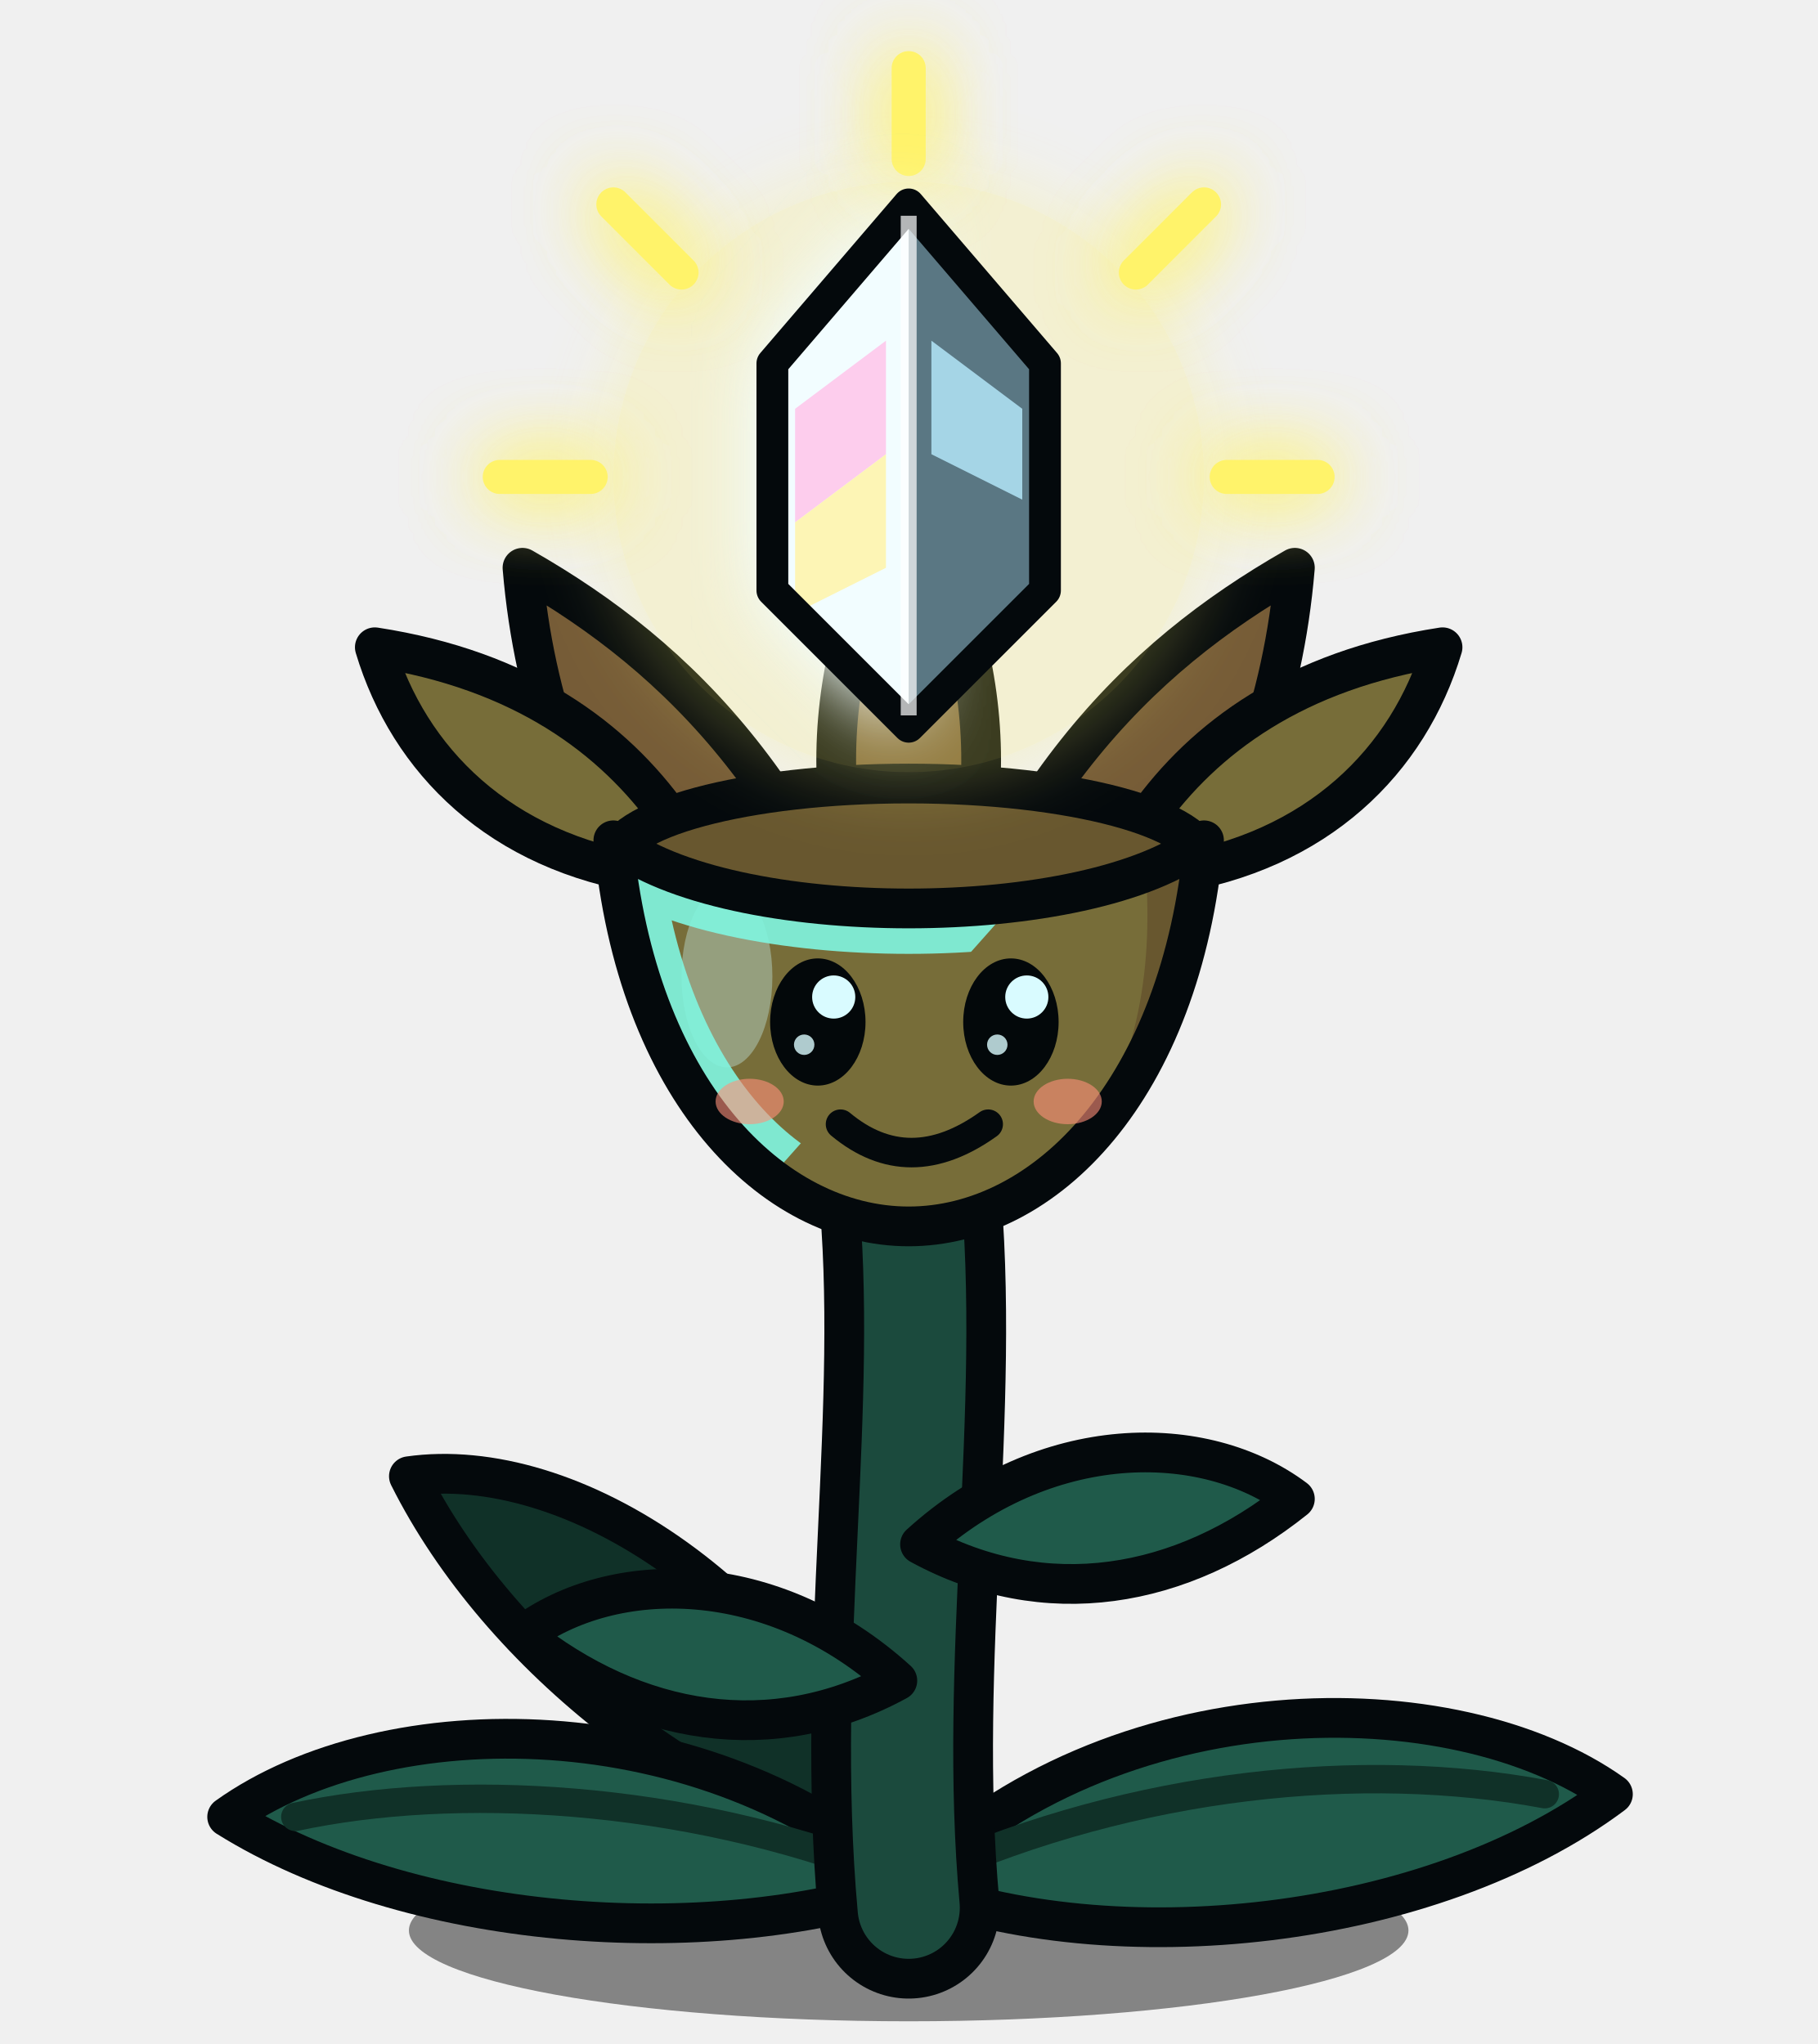
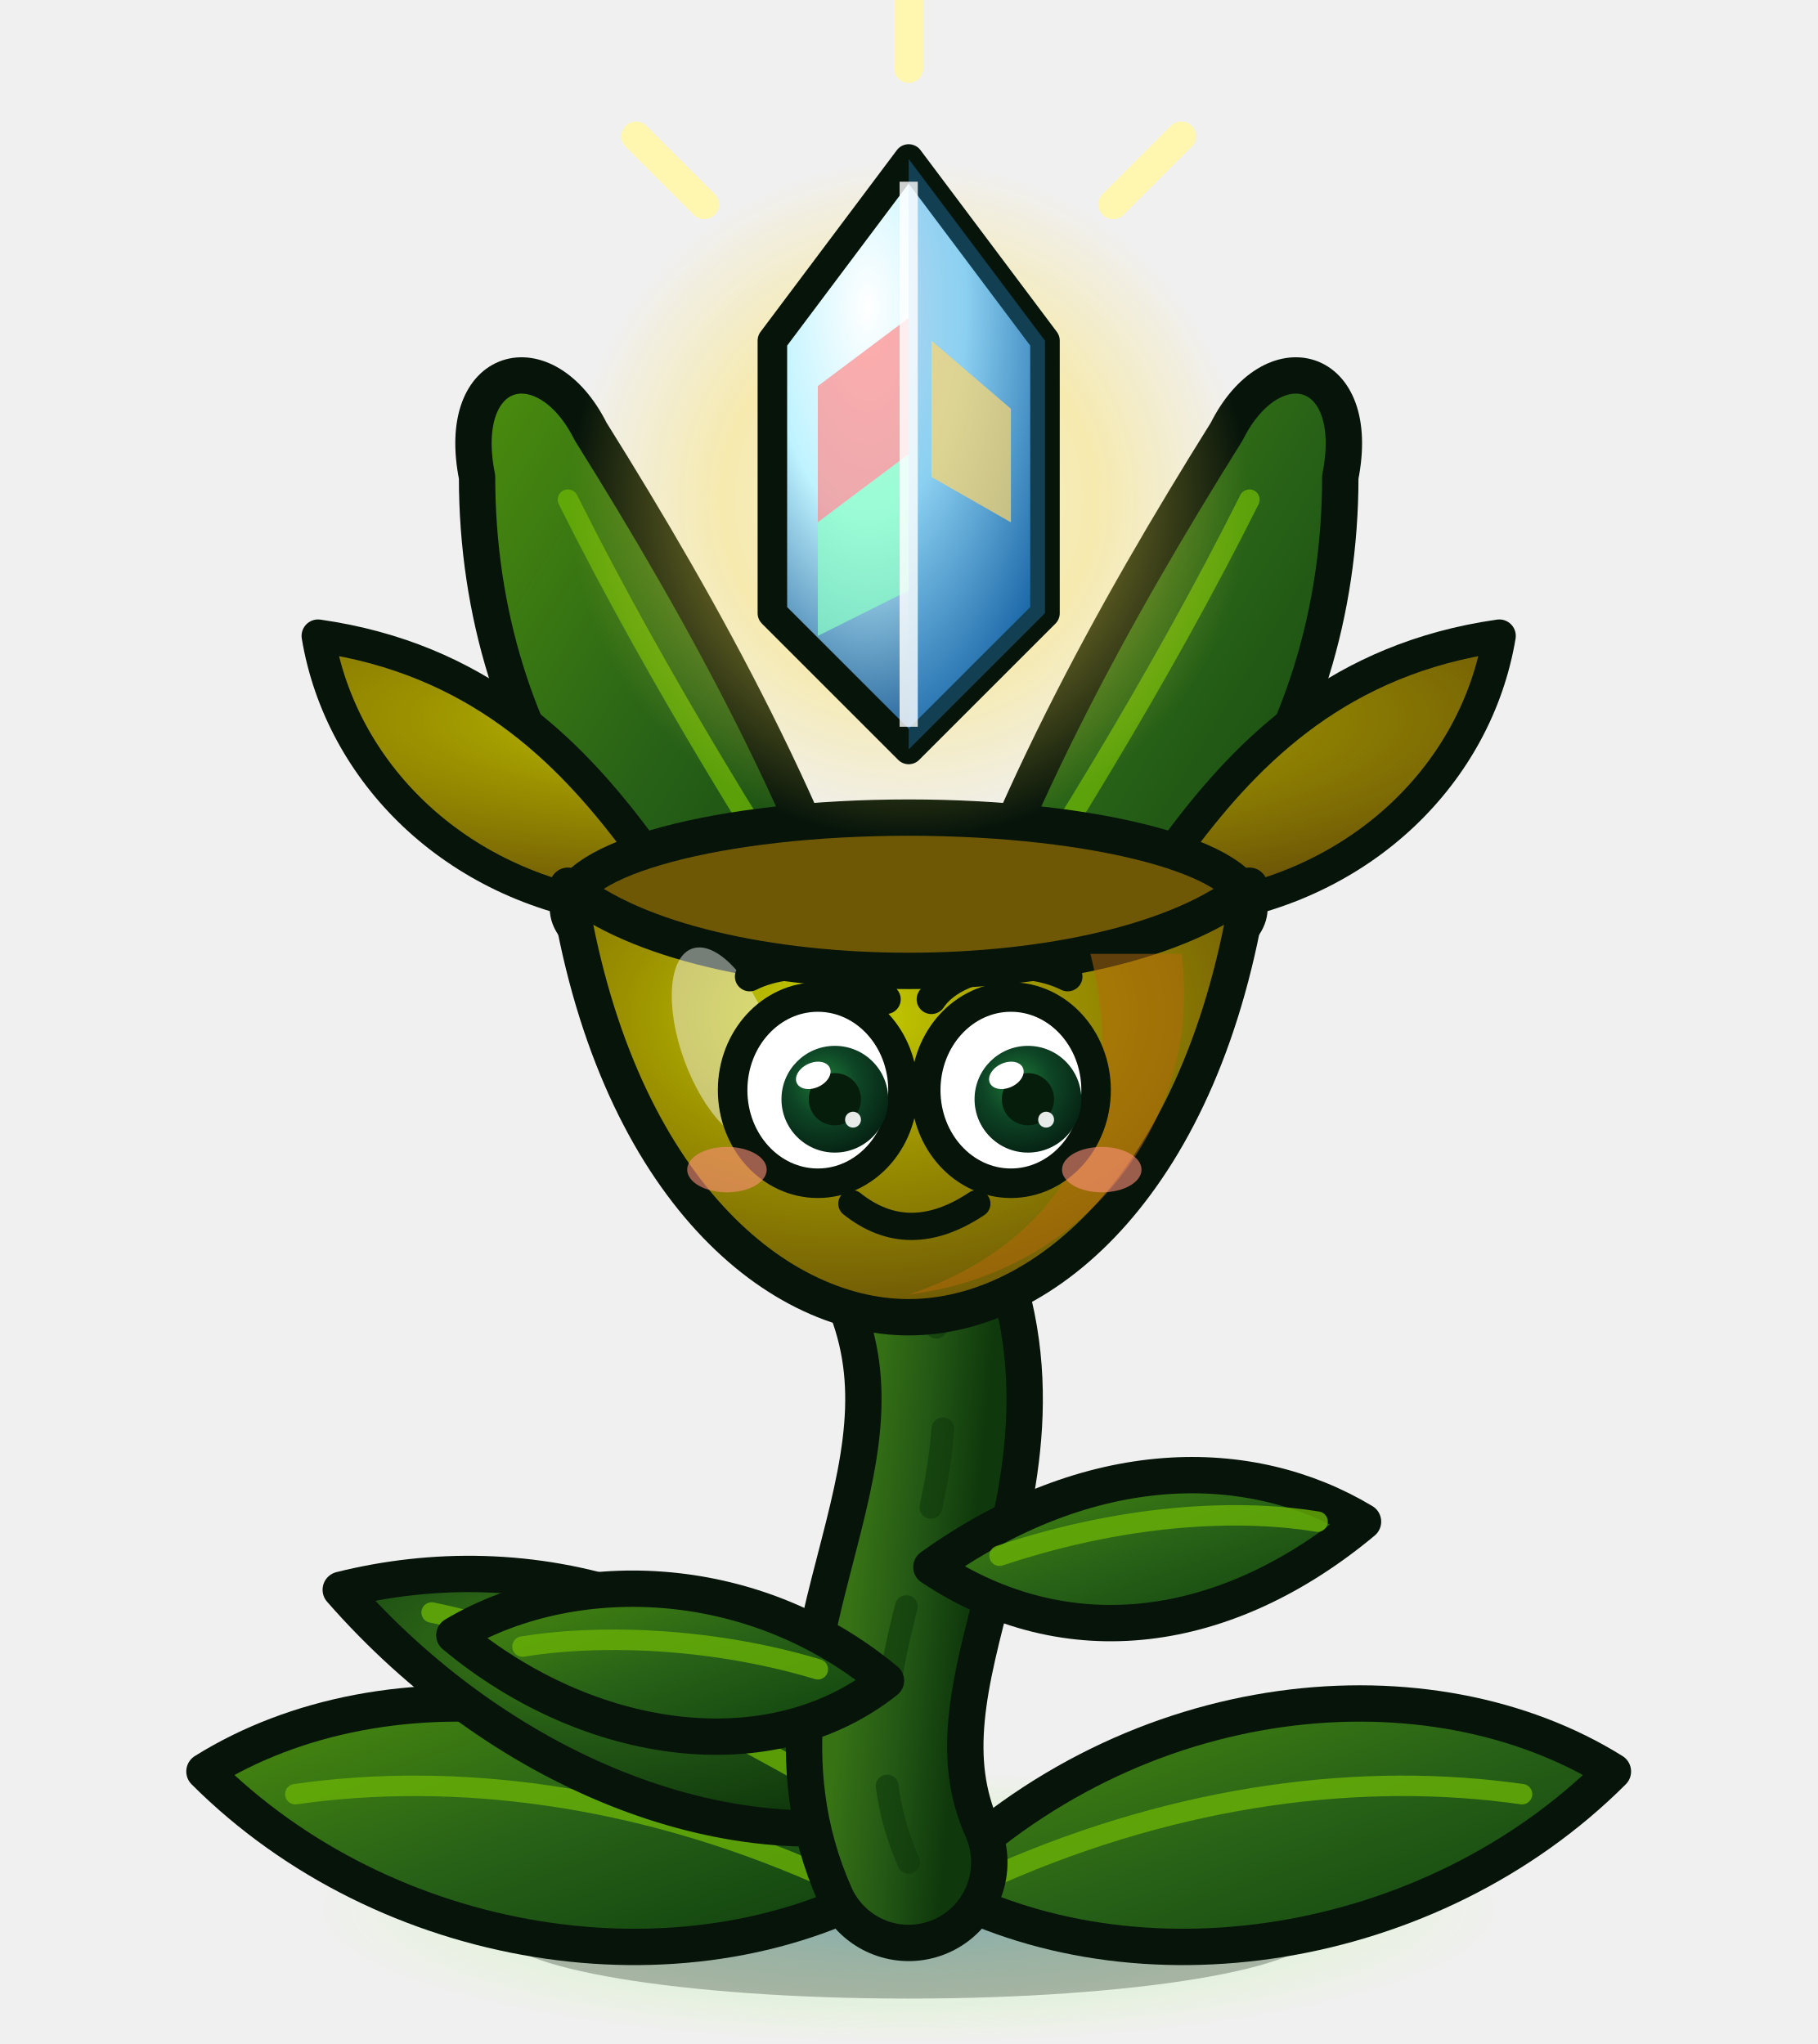
<svg xmlns="http://www.w3.org/2000/svg" viewBox="0 0 160 180" width="160" height="180">
  <defs>
-     <filter id="soft" x="-30%" y="-30%" width="160%" height="160%">
-       <feGaussianBlur stdDeviation="3.2" />
-     </filter>
-     <filter id="glow" x="-60%" y="-60%" width="220%" height="220%">
-       <feGaussianBlur stdDeviation="3.4" result="b" />
+     <radialGradient id="gChao" cx="50%" cy="50%" r="50%">
+       <stop offset="0" stop-color="#7fe0ff" stop-opacity="0.55" />
+       <stop offset="1" stop-color="#b8ff5a" stop-opacity="0" />
+     </radialGradient>
+     <filter id="glow" x="-50%" y="-50%" width="200%" height="200%">
+       <feGaussianBlur stdDeviation="3" result="b" />
      <feMerge>
-         <feMergeNode in="b" />
        <feMergeNode in="b" />
        <feMergeNode in="SourceGraphic" />
      </feMerge>
    </filter>
-     <clipPath id="cRim">
-       <polygon points="0,0 160,0 0,180" />
-     </clipPath>
+     <radialGradient id="gV" cx="38%" cy="28%" r="76%">
+       <stop offset="0" stop-color="#64a105" />
+       <stop offset="0.45" stop-color="#377215" />
+       <stop offset="1" stop-color="#144810" />
+     </radialGradient>
+     <radialGradient id="gE" cx="40%" cy="30%" r="75%">
+       <stop offset="0" stop-color="#3c7d15" />
+       <stop offset="0.45" stop-color="#235815" />
+       <stop offset="1" stop-color="#0f380c" />
+     </radialGradient>
+     <linearGradient id="gF" x1="0" y1="0" x2="1" y2="1">
+       <stop offset="0" stop-color="#4c8e0d" />
+       <stop offset="0.5" stop-color="#286217" />
+       <stop offset="1" stop-color="#0d3e0e" />
+     </linearGradient>
+     <linearGradient id="gC" x1="0" y1="0" x2="1" y2="1">
+       <stop offset="0" stop-color="#377215" />
+       <stop offset="0.5" stop-color="#235815" />
+       <stop offset="1" stop-color="#0f380c" />
+     </linearGradient>
+     <radialGradient id="gIris" cx="40%" cy="35%" r="70%">
+       <stop offset="0" stop-color="#1e7b37" />
+       <stop offset="0.45" stop-color="#0e4626" />
+       <stop offset="1" stop-color="#052012" />
+     </radialGradient>
+     <radialGradient id="gO" cx="40%" cy="30%" r="70%">
+       <stop offset="0" stop-color="#c8d200" />
+       <stop offset="0.45" stop-color="#9c9200" />
+       <stop offset="1" stop-color="#6e5806" />
+     </radialGradient>
+     <radialGradient id="gCr" cx="35%" cy="25%" r="80%">
+       <stop offset="0" stop-color="#ffffff" />
+       <stop offset="0.45" stop-color="#bff3ff" />
+       <stop offset="1" stop-color="#0e4e8c" />
+     </radialGradient>
+     <radialGradient id="gL" cx="50%" cy="50%" r="50%">
+       <stop offset="0" stop-color="#fff7b0" />
+       <stop offset="0.55" stop-color="#ffe14d" />
+       <stop offset="1" stop-color="#ffe14d" stop-opacity="0" />
+     </radialGradient>
  </defs>
-   <ellipse cx="80" cy="170" rx="44" ry="8" fill="rgba(0,0,0,0.45)" />
-   <path d="M80,164 C70,140 50,128 36,130 C44,146 62,160 80,164 Z" fill="#103128" stroke="#04090c" stroke-width="3.5" stroke-linejoin="round" />
-   <path d="M80,166 C62,150 34,150 20,160 C36,170 62,172 80,166 Z" fill="#1f5a4a" stroke="#04090c" stroke-width="3.5" stroke-linejoin="round" />
-   <path d="M78,165 C60,158 40,157 26,160" fill="none" stroke="#103128" stroke-width="2.5" stroke-linecap="round" />
-   <path d="M80,166 C98,148 128,148 142,158 C126,170 98,173 80,166 Z" fill="#1f5a4a" stroke="#04090c" stroke-width="3.5" stroke-linejoin="round" />
-   <path d="M82,165 C100,157 120,155 136,158" fill="none" stroke="#103128" stroke-width="2.5" stroke-linecap="round" />
-   <path d="M80,168 C78,146 82,124 80,104" fill="none" stroke="#04090c" stroke-width="16.0" stroke-linecap="round" stroke-linejoin="round" />
-   <path d="M80,168 C78,146 82,124 80,104" fill="none" stroke="#1b4a3d" stroke-width="9" stroke-linecap="round" stroke-linejoin="round" />
-   <path d="M81,136 C92,126 106,126 114,132 C104,140 92,142 81,136 Z" fill="#1f5a4a" stroke="#04090c" stroke-width="3.50" stroke-linejoin="round" />
-   <path d="M79,148 C68,138 54,138 46,144 C56,152 68,154 79,148 Z" fill="#1f5a4a" stroke="#04090c" stroke-width="3.50" stroke-linejoin="round" />
-   <path d="M80,96 C62,92 48,74 46,50 C60,58 72,70 80,96 Z" fill="#765c37" stroke="#04090c" stroke-width="3.50" stroke-linejoin="round" />
-   <path d="M80,96 C98,92 112,74 114,50 C100,58 88,70 80,96 Z" fill="#765c37" stroke="#04090c" stroke-width="3.50" stroke-linejoin="round" />
-   <path d="M80,90 C71,74 72,58 80,44 C88,58 89,74 80,90 Z" fill="#765c37" stroke="#04090c" stroke-width="3.50" stroke-linejoin="round" />
-   <path d="M57,77 C44,75 36,67 33,57 C46,59 54,65 59,72 Z" fill="#776d39" stroke="#04090c" stroke-width="3.50" stroke-linejoin="round" />
-   <path d="M103,77 C116,75 124,67 127,57 C114,59 106,65 101,72 Z" fill="#776d39" stroke="#04090c" stroke-width="3.50" stroke-linejoin="round" />
-   <ellipse cx="80" cy="76" rx="26" ry="7" fill="#68572f" stroke="#04090c" stroke-width="3.50" stroke-linejoin="round" />
-   <clipPath id="cCup">
-     <path d="M54,74 C56,96 68,108 80,108 C92,108 104,96 106,74 C96,82 64,82 54,74 Z" />
-   </clipPath>
-   <path d="M54,74 C56,96 68,108 80,108 C92,108 104,96 106,74 C96,82 64,82 54,74 Z" fill="#776d39" />
-   <g clip-path="url(#cCup)">
-     <path d="M100,70 C104,92 96,106 80,112 L120,112 L120,70 Z" fill="#68572f" />
-     <ellipse cx="64" cy="86" rx="4" ry="8" fill="#cffcff" opacity="0.35" />
-   </g>
-   <g clip-path="url(#cCup)">
-     <g clip-path="url(#cRim)">
-       <path d="M54,74 C56,96 68,108 80,108 C92,108 104,96 106,74 C96,82 64,82 54,74 Z" fill="none" stroke="#7ff5e0" stroke-width="8" opacity="0.9" />
-     </g>
-   </g>
-   <path d="M54,74 C56,96 68,108 80,108 C92,108 104,96 106,74 C96,82 64,82 54,74 Z" fill="none" stroke="#04090c" stroke-width="3.5" stroke-linejoin="round" />
-   <ellipse cx="72" cy="90" rx="4.2" ry="5.6" fill="#03080a" />
-   <circle cx="73.4" cy="87.8" r="1.9" fill="#d9fbff" />
-   <circle cx="70.8" cy="92" r="0.9" fill="#d9fbff" opacity="0.8" />
-   <ellipse cx="89" cy="90" rx="4.2" ry="5.6" fill="#03080a" />
-   <circle cx="90.4" cy="87.8" r="1.9" fill="#d9fbff" />
-   <circle cx="87.8" cy="92" r="0.9" fill="#d9fbff" opacity="0.8" />
-   <path d="M74,99 Q80,104 87,99" fill="none" stroke="#04090c" stroke-width="2.6" stroke-linecap="round" />
-   <ellipse cx="66" cy="97" rx="3" ry="2" fill="#ff8f7a" opacity="0.6" />
-   <ellipse cx="94" cy="97" rx="3" ry="2" fill="#ff8f7a" opacity="0.6" />
-   <circle cx="80" cy="42" r="26" fill="#fff36b" opacity="0.22" filter="url(#glow)" />
-   <path d="M80,14 L80,6 M100,24 L106,18 M60,24 L54,18 M108,42 L116,42 M52,42 L44,42" stroke="#fff36b" stroke-width="3" stroke-linecap="round" filter="url(#glow)" />
-   <polygon points="80,18 68,32 68,52 80,64" fill="#f2fdff" filter="url(#glow)" />
-   <polygon points="80,18 92,32 92,52 80,64" fill="#5a7783" />
-   <polygon points="70,36 78,30 78,40 70,46" fill="#ffc4ea" opacity="0.85" />
-   <polygon points="70,46 78,40 78,50 70,54" fill="#fff3a8" opacity="0.85" />
-   <polygon points="82,30 90,36 90,44 82,40" fill="#b8ecff" opacity="0.8" />
-   <polygon points="80,18 92,32 92,52 80,64 68,52 68,32" fill="none" stroke="#04090c" stroke-width="2.80" stroke-linejoin="round" />
-   <path d="M80,19 L80,63" stroke="#ffffff" stroke-width="1.4" opacity="0.7" />
+   <ellipse cx="80" cy="168" rx="52" ry="12" fill="url(#gChao)" />
+   <ellipse cx="80" cy="170" rx="36" ry="6" fill="#06140a" opacity="0.28" />
+   <path d="M78,166 C60,148 34,146 18,156 C34,172 60,176 78,166 Z" fill="url(#gF)" stroke="#06140a" stroke-width="3.2" stroke-linejoin="round" />
+   <path d="M72,165 C56,158 40,156 26,158" fill="none" stroke="#69b206" stroke-width="1.8" stroke-linecap="round" opacity="0.8" />
+   <path d="M82,166 C100,148 126,146 142,156 C126,172 100,176 82,166 Z" fill="url(#gF)" stroke="#06140a" stroke-width="3.2" stroke-linejoin="round" />
+   <path d="M88,165 C104,158 120,156 134,158" fill="none" stroke="#69b206" stroke-width="1.8" stroke-linecap="round" opacity="0.8" />
+   <path d="M80,160 C66,140 46,136 30,140 C44,156 64,164 80,160 Z" fill="url(#gE)" stroke="#06140a" stroke-width="3.2" stroke-linejoin="round" />
+   <path d="M74,158 C60,150 48,144 38,142" fill="none" stroke="#69b206" stroke-width="1.8" stroke-linecap="round" opacity="0.8" />
+   <path d="M80,164 C72,146 90,130 80,110" fill="none" stroke="#06140a" stroke-width="17.4" stroke-linecap="round" stroke-linejoin="round" />
+   <path d="M80,164 C72,146 90,130 80,110" fill="none" stroke="url(#gC)" stroke-width="11" stroke-linecap="round" stroke-linejoin="round" />
+   <path d="M80,164 C72,146 90,130 80,110" fill="none" stroke="#0f380c" stroke-width="2" stroke-linecap="round" stroke-dasharray="7 9" opacity="0.6" />
+   <path d="M82,138 C96,128 110,128 120,134 C108,144 94,146 82,138 Z" fill="url(#gF)" stroke="#06140a" stroke-width="3.2" stroke-linejoin="round" />
+   <path d="M88,137 C100,133 110,133 116,134" fill="none" stroke="#69b206" stroke-width="1.8" stroke-linecap="round" opacity="0.8" />
+   <path d="M78,148 C66,138 50,138 40,144 C52,154 68,156 78,148 Z" fill="url(#gF)" stroke="#06140a" stroke-width="3.2" stroke-linejoin="round" />
+   <path d="M72,147 C62,144 52,144 46,145" fill="none" stroke="#69b206" stroke-width="1.8" stroke-linecap="round" opacity="0.8" />
+   <path d="M78,92 C56,86 42,66 42,42 C40,32 48,30 52,38 C62,54 72,72 78,92 Z" fill="url(#gF)" stroke="#06140a" stroke-width="3.2" stroke-linejoin="round" />
+   <path d="M82,92 C104,86 118,66 118,42 C120,32 112,30 108,38 C98,54 88,72 82,92 Z" fill="url(#gF)" stroke="#06140a" stroke-width="3.2" stroke-linejoin="round" />
+   <path d="M50,44 C58,60 68,76 76,88 M110,44 C102,60 92,76 84,88" fill="none" stroke="#69b206" stroke-width="1.8" opacity="0.8" stroke-linecap="round" />
+   <path d="M54,80 C40,78 30,68 28,56 C42,58 50,66 56,74 Z M106,80 C120,78 130,68 132,56 C118,58 110,66 104,74 Z" fill="url(#gO)" stroke="#06140a" stroke-width="2.9" stroke-linejoin="round" />
+   <ellipse cx="80" cy="80" rx="30" ry="8" fill="#6e5806" stroke="#06140a" stroke-width="3.2" stroke-linejoin="round" />
+   <path d="M50,78 C54,104 68,116 80,116 C92,116 106,104 110,78 C98,88 62,88 50,78 Z" fill="url(#gO)" stroke="#06140a" stroke-width="3.2" stroke-linejoin="round" />
+   <path d="M96,84 C100,100 92,110 80,114 C96,112 106,98 104,84 Z" fill="#b86a0c" opacity="0.5" />
+   <ellipse cx="64" cy="92" rx="4" ry="9" transform="rotate(-20 64 92)" fill="#ffffff" opacity="0.45" />
+   <ellipse cx="72" cy="96" rx="7.5" ry="8.2" fill="#ffffff" stroke="#06140a" stroke-width="2.6" />
+   <circle cx="73.5" cy="96.8" r="4.7" fill="url(#gIris)" />
+   <circle cx="73.5" cy="96.8" r="2.3" fill="#061d0c" />
+   <ellipse cx="71.6" cy="94.7" rx="1.6" ry="1.1" transform="rotate(-25 71.6 94.7)" fill="#fff" />
+   <circle cx="75.1" cy="98.6" r="0.7" fill="#fff" opacity="0.9" />
+   <ellipse cx="89" cy="96" rx="7.5" ry="8.2" fill="#ffffff" stroke="#06140a" stroke-width="2.6" />
+   <circle cx="90.5" cy="96.8" r="4.7" fill="url(#gIris)" />
+   <circle cx="90.5" cy="96.8" r="2.3" fill="#061d0c" />
+   <ellipse cx="88.6" cy="94.7" rx="1.6" ry="1.1" transform="rotate(-25 88.6 94.7)" fill="#fff" />
+   <circle cx="92.1" cy="98.6" r="0.7" fill="#fff" opacity="0.9" />
+   <path d="M66,86 C70,84 76,85 78,88 M82,88 C84,85 90,84 94,86" fill="none" stroke="#06140a" stroke-width="2.6" stroke-linecap="round" />
+   <path d="M75,106 Q80,110 86,106" fill="none" stroke="#06140a" stroke-width="2.4" stroke-linecap="round" />
+   <ellipse cx="64" cy="103" rx="3.5" ry="2" fill="#ff8f7a" opacity="0.6" />
+   <ellipse cx="97" cy="103" rx="3.5" ry="2" fill="#ff8f7a" opacity="0.6" />
+   <circle cx="80" cy="44" r="30" fill="url(#gL)" opacity="0.4" />
+   <polygon points="80,14 92,30 92,54 80,66 68,54 68,30" fill="url(#gCr)" stroke="#06140a" stroke-width="2.6" stroke-linejoin="round" />
+   <polygon points="80,14 92,30 92,54 80,66" fill="#2a8fd6" opacity="0.35" />
+   <polygon points="72,34 80,28 80,40 72,46" fill="#ff8a8a" opacity="0.7" />
+   <polygon points="72,46 80,40 80,52 72,56" fill="#8affc4" opacity="0.7" />
+   <polygon points="82,30 89,36 89,46 82,42" fill="#ffd66b" opacity="0.7" />
+   <path d="M80,16 L80,64" stroke="#ffffff" stroke-width="1.6" opacity="0.8" />
+   <path d="M80,6 L80,0 M98,18 L104,12 M62,18 L56,12" stroke="#fff7b0" stroke-width="2.6" stroke-linecap="round" />
</svg>
